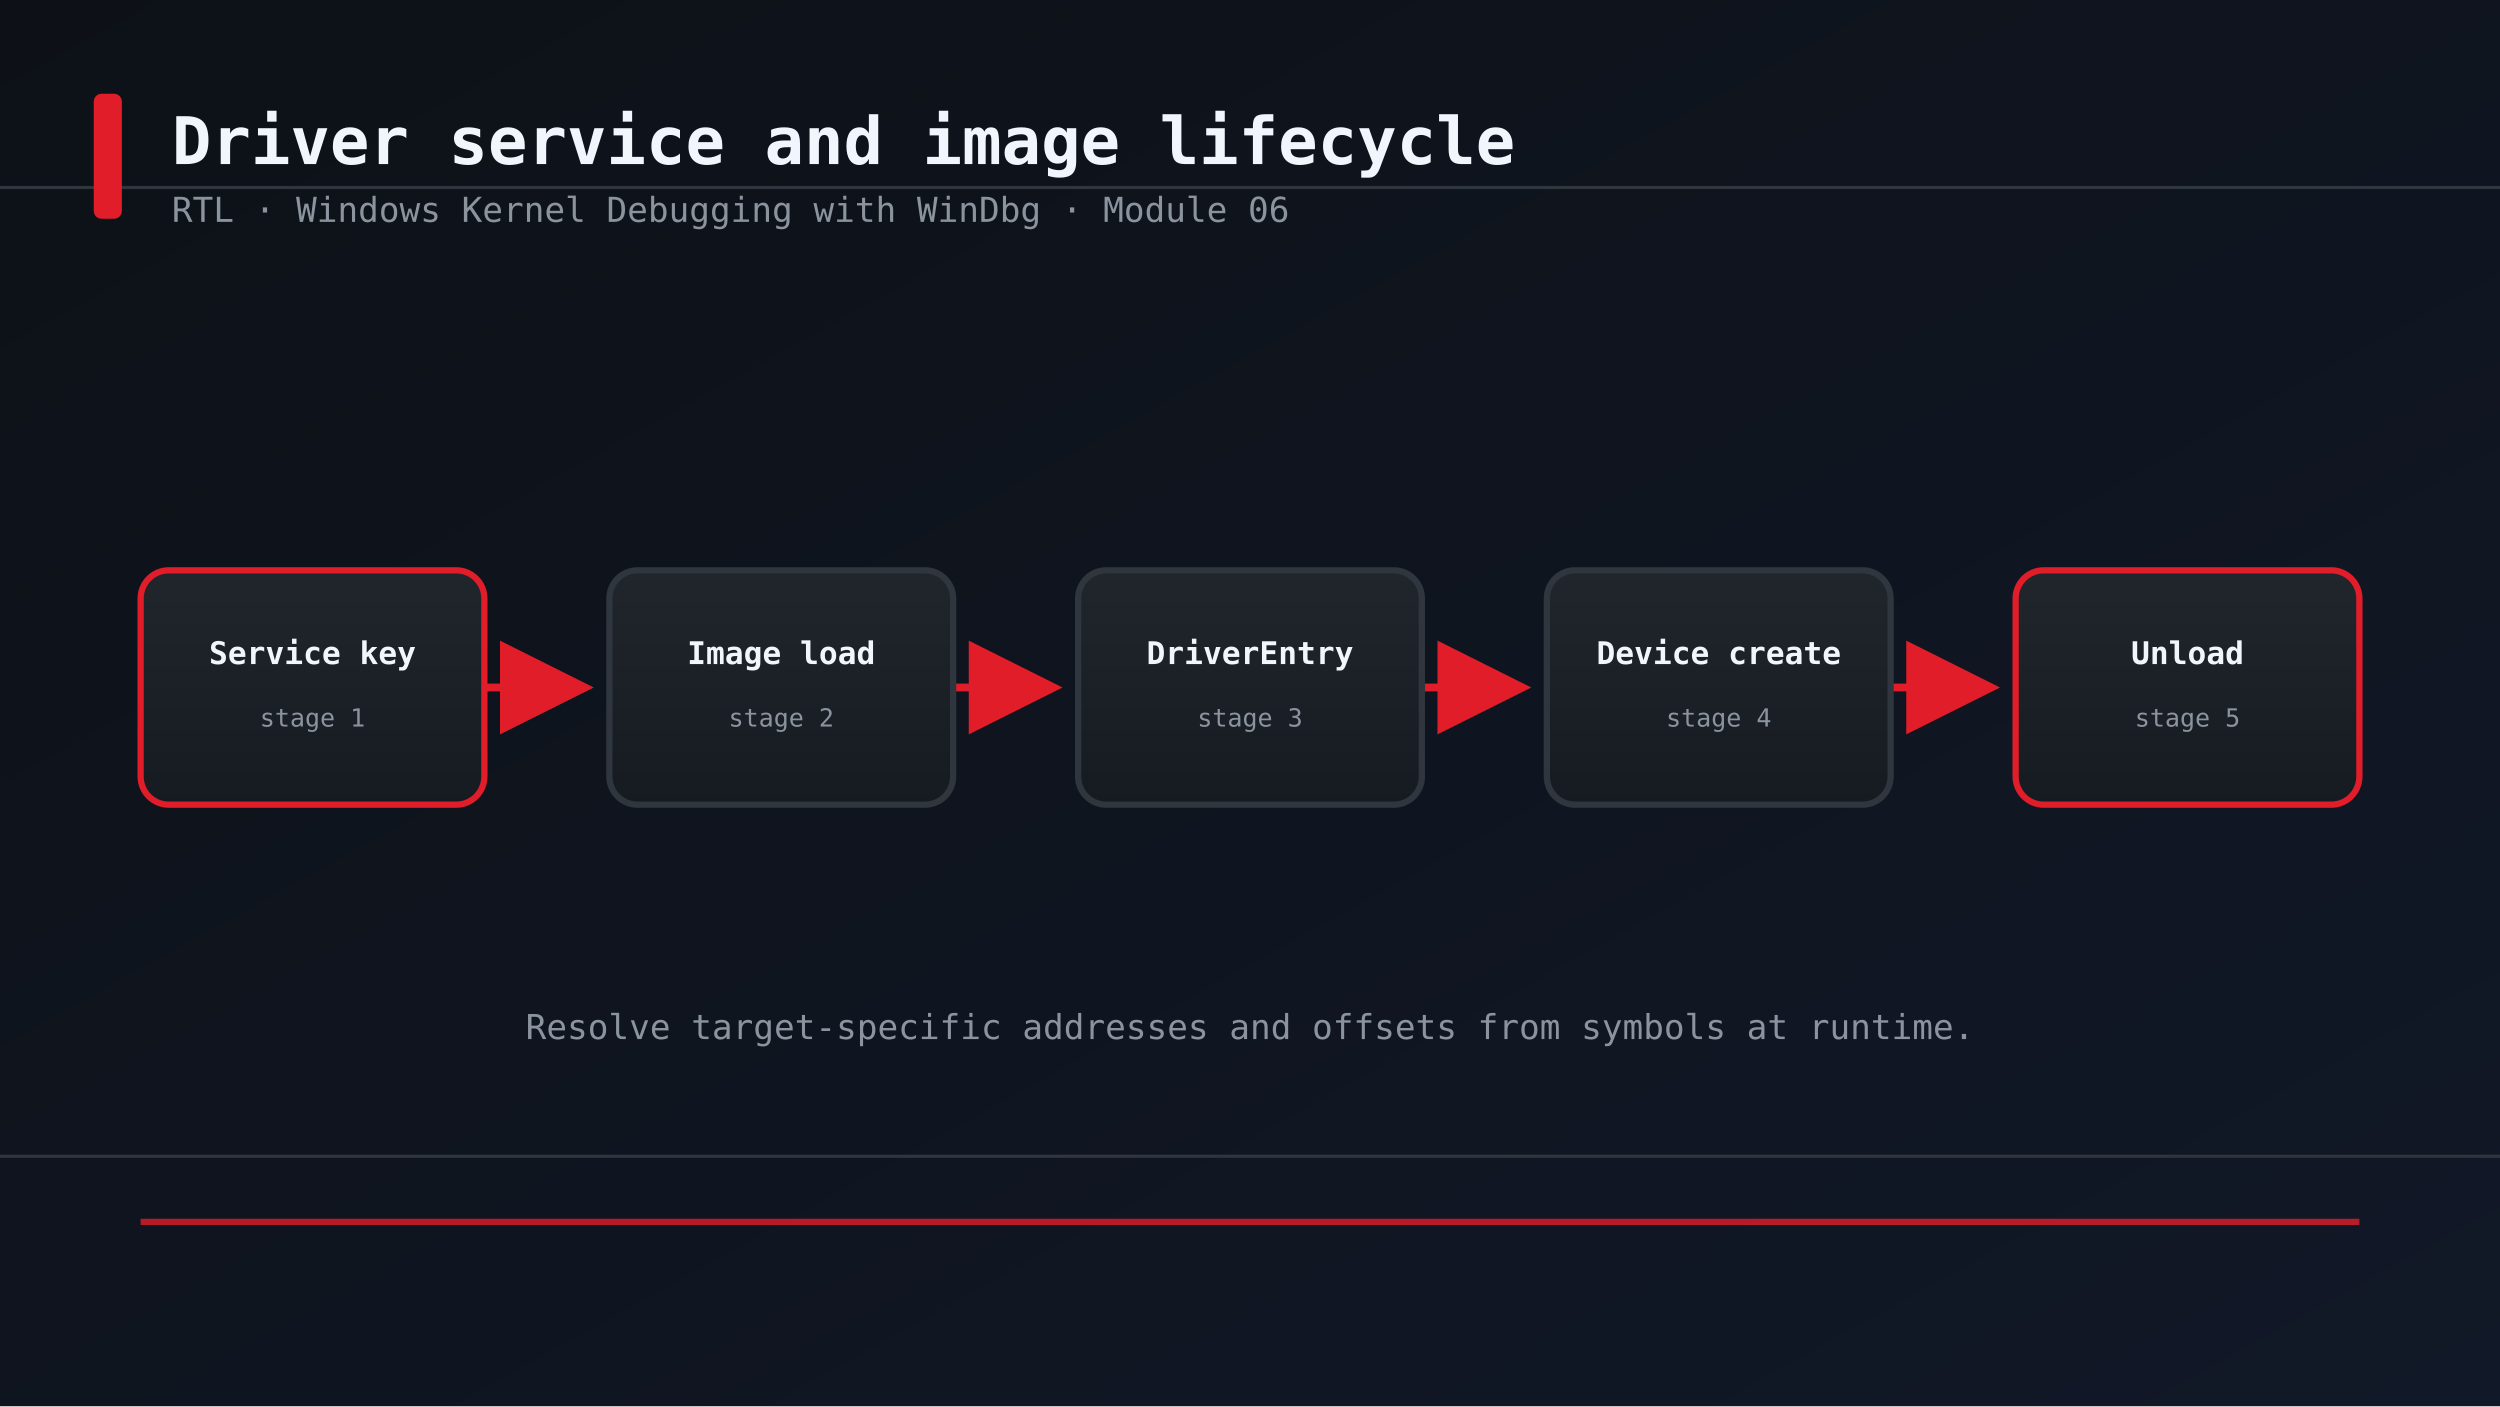
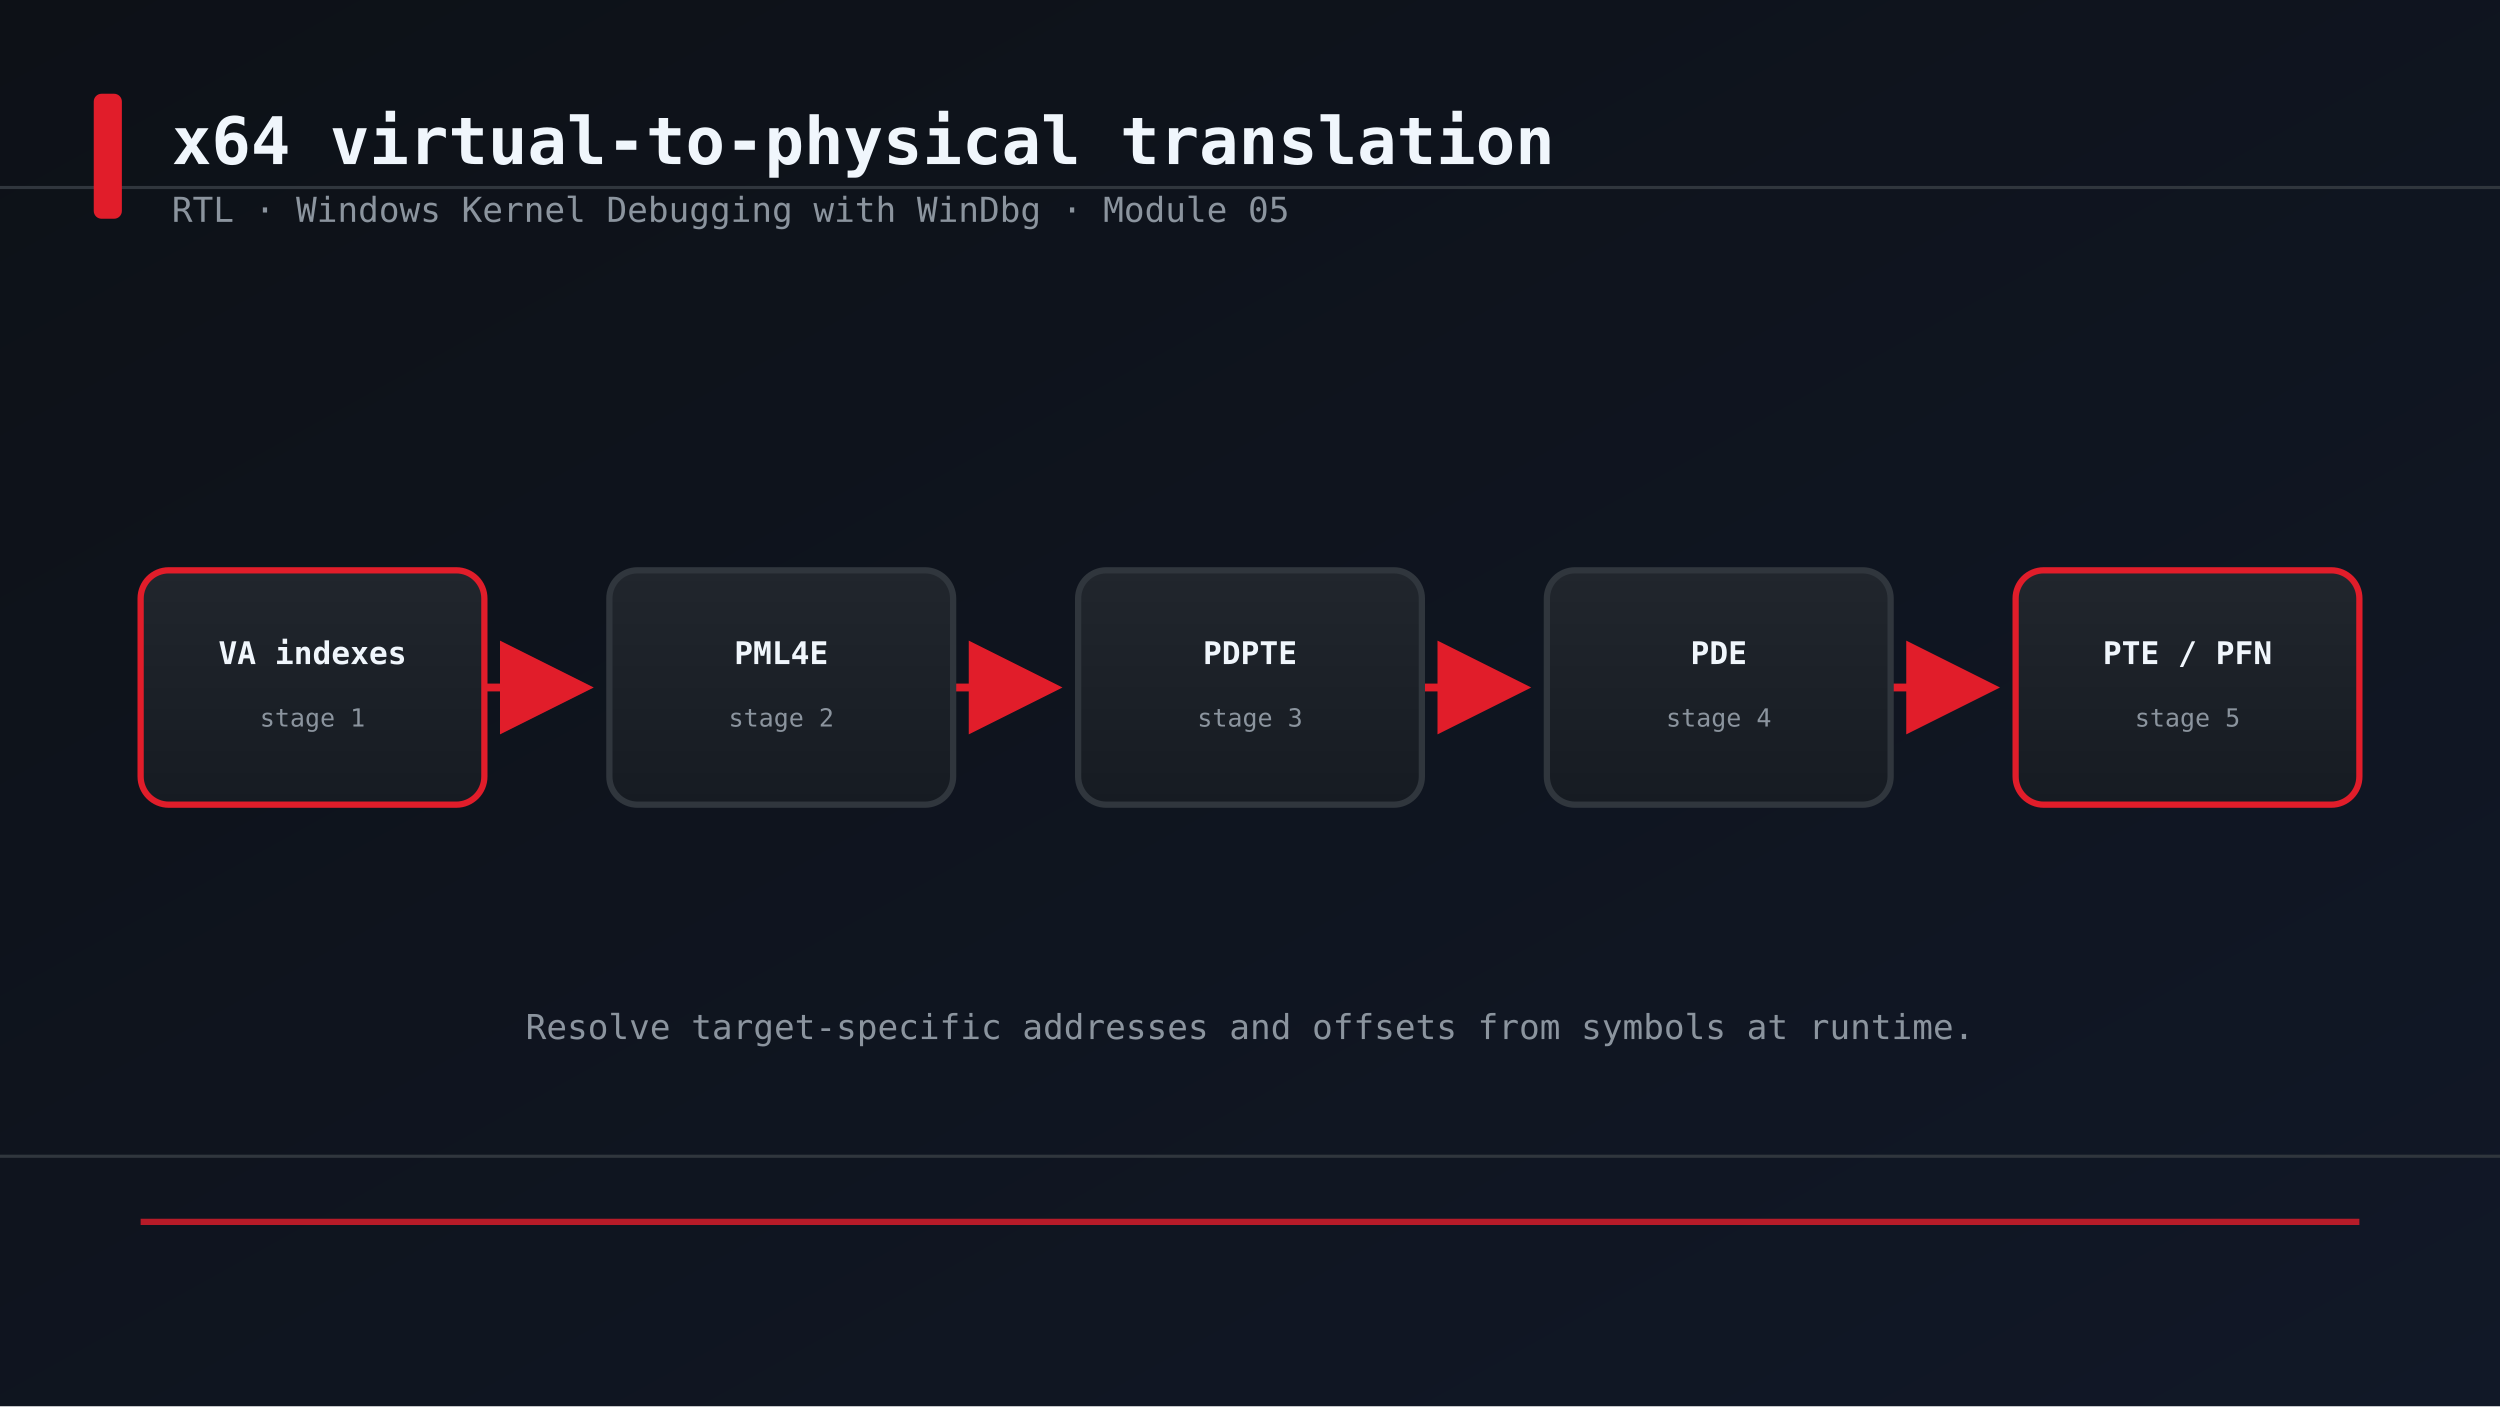
<svg xmlns="http://www.w3.org/2000/svg" viewBox="0 0 1600 900" width="100%" role="img" aria-labelledby="title desc">
  <defs>
    <linearGradient id="bg" x1="0" y1="0" x2="1" y2="1">
      <stop offset="0" stop-color="#0d1117" />
      <stop offset="1" stop-color="#111827" />
    </linearGradient>
    <linearGradient id="panel" x1="0" y1="0" x2="0" y2="1">
      <stop offset="0" stop-color="#21262d" />
      <stop offset="1" stop-color="#161b22" />
    </linearGradient>
    <marker id="arrow" markerWidth="12" markerHeight="12" refX="10" refY="6" orient="auto">
      <path d="M0,0 L12,6 L0,12 z" fill="#e11d2a" />
    </marker>
    <style>
      .title { fill:#f0f6fc; font:700 42px ui-monospace,SFMono-Regular,Consolas,monospace; }
      .subtitle { fill:#8b949e; font:22px ui-monospace,SFMono-Regular,Consolas,monospace; }
      .label { fill:#f0f6fc; font:700 20px ui-monospace,SFMono-Regular,Consolas,monospace; }
      .small { fill:#8b949e; font:16px ui-monospace,SFMono-Regular,Consolas,monospace; }
      .arrow { stroke:#e11d2a; stroke-width:5; marker-end:url(#arrow); }
    </style>
  </defs>
  <rect width="1600" height="900" fill="url(#bg)" />
  <path d="M0 120 H1600 M0 740 H1600" stroke="#30363d" stroke-width="2" />
  <rect x="60" y="60" width="18" height="80" rx="5" fill="#e11d2a" />
-   <text x="110" y="105" class="title">Driver service and image lifecycle</text>
-   <text x="110" y="142" class="subtitle">RTL · Windows Kernel Debugging with WinDbg · Module 06</text>
+   <text x="110" y="105" class="title">x64 virtual-to-physical translation</text>
+   <text x="110" y="142" class="subtitle">RTL · Windows Kernel Debugging with WinDbg · Module 05</text>
  <line x1="310" y1="440" x2="370" y2="440" class="arrow" />
  <line x1="610" y1="440" x2="670" y2="440" class="arrow" />
  <line x1="910" y1="440" x2="970" y2="440" class="arrow" />
  <line x1="1210" y1="440" x2="1270" y2="440" class="arrow" />
  <g>
    <rect x="90" y="365" width="220" height="150" rx="18" fill="url(#panel)" stroke="#e11d2a" stroke-width="4" />
-     <text x="200" y="425" text-anchor="middle" class="label">Service key</text>
+     <text x="200" y="425" text-anchor="middle" class="label">VA indexes</text>
    <text x="200" y="465" text-anchor="middle" class="small">stage 1</text>
  </g>
  <g>
    <rect x="390" y="365" width="220" height="150" rx="18" fill="url(#panel)" stroke="#30363d" stroke-width="4" />
-     <text x="500" y="425" text-anchor="middle" class="label">Image load</text>
+     <text x="500" y="425" text-anchor="middle" class="label">PML4E</text>
    <text x="500" y="465" text-anchor="middle" class="small">stage 2</text>
  </g>
  <g>
    <rect x="690" y="365" width="220" height="150" rx="18" fill="url(#panel)" stroke="#30363d" stroke-width="4" />
-     <text x="800" y="425" text-anchor="middle" class="label">DriverEntry</text>
+     <text x="800" y="425" text-anchor="middle" class="label">PDPTE</text>
    <text x="800" y="465" text-anchor="middle" class="small">stage 3</text>
  </g>
  <g>
    <rect x="990" y="365" width="220" height="150" rx="18" fill="url(#panel)" stroke="#30363d" stroke-width="4" />
-     <text x="1100" y="425" text-anchor="middle" class="label">Device create</text>
+     <text x="1100" y="425" text-anchor="middle" class="label">PDE</text>
    <text x="1100" y="465" text-anchor="middle" class="small">stage 4</text>
  </g>
  <g>
    <rect x="1290" y="365" width="220" height="150" rx="18" fill="url(#panel)" stroke="#e11d2a" stroke-width="4" />
-     <text x="1400" y="425" text-anchor="middle" class="label">Unload</text>
+     <text x="1400" y="425" text-anchor="middle" class="label">PTE / PFN</text>
    <text x="1400" y="465" text-anchor="middle" class="small">stage 5</text>
  </g>
  <text x="800" y="665" text-anchor="middle" class="subtitle">Resolve target-specific addresses and offsets from symbols at runtime.</text>
  <rect x="90" y="780" width="1420" height="4" fill="#e11d2a" opacity=".8" />
</svg>
